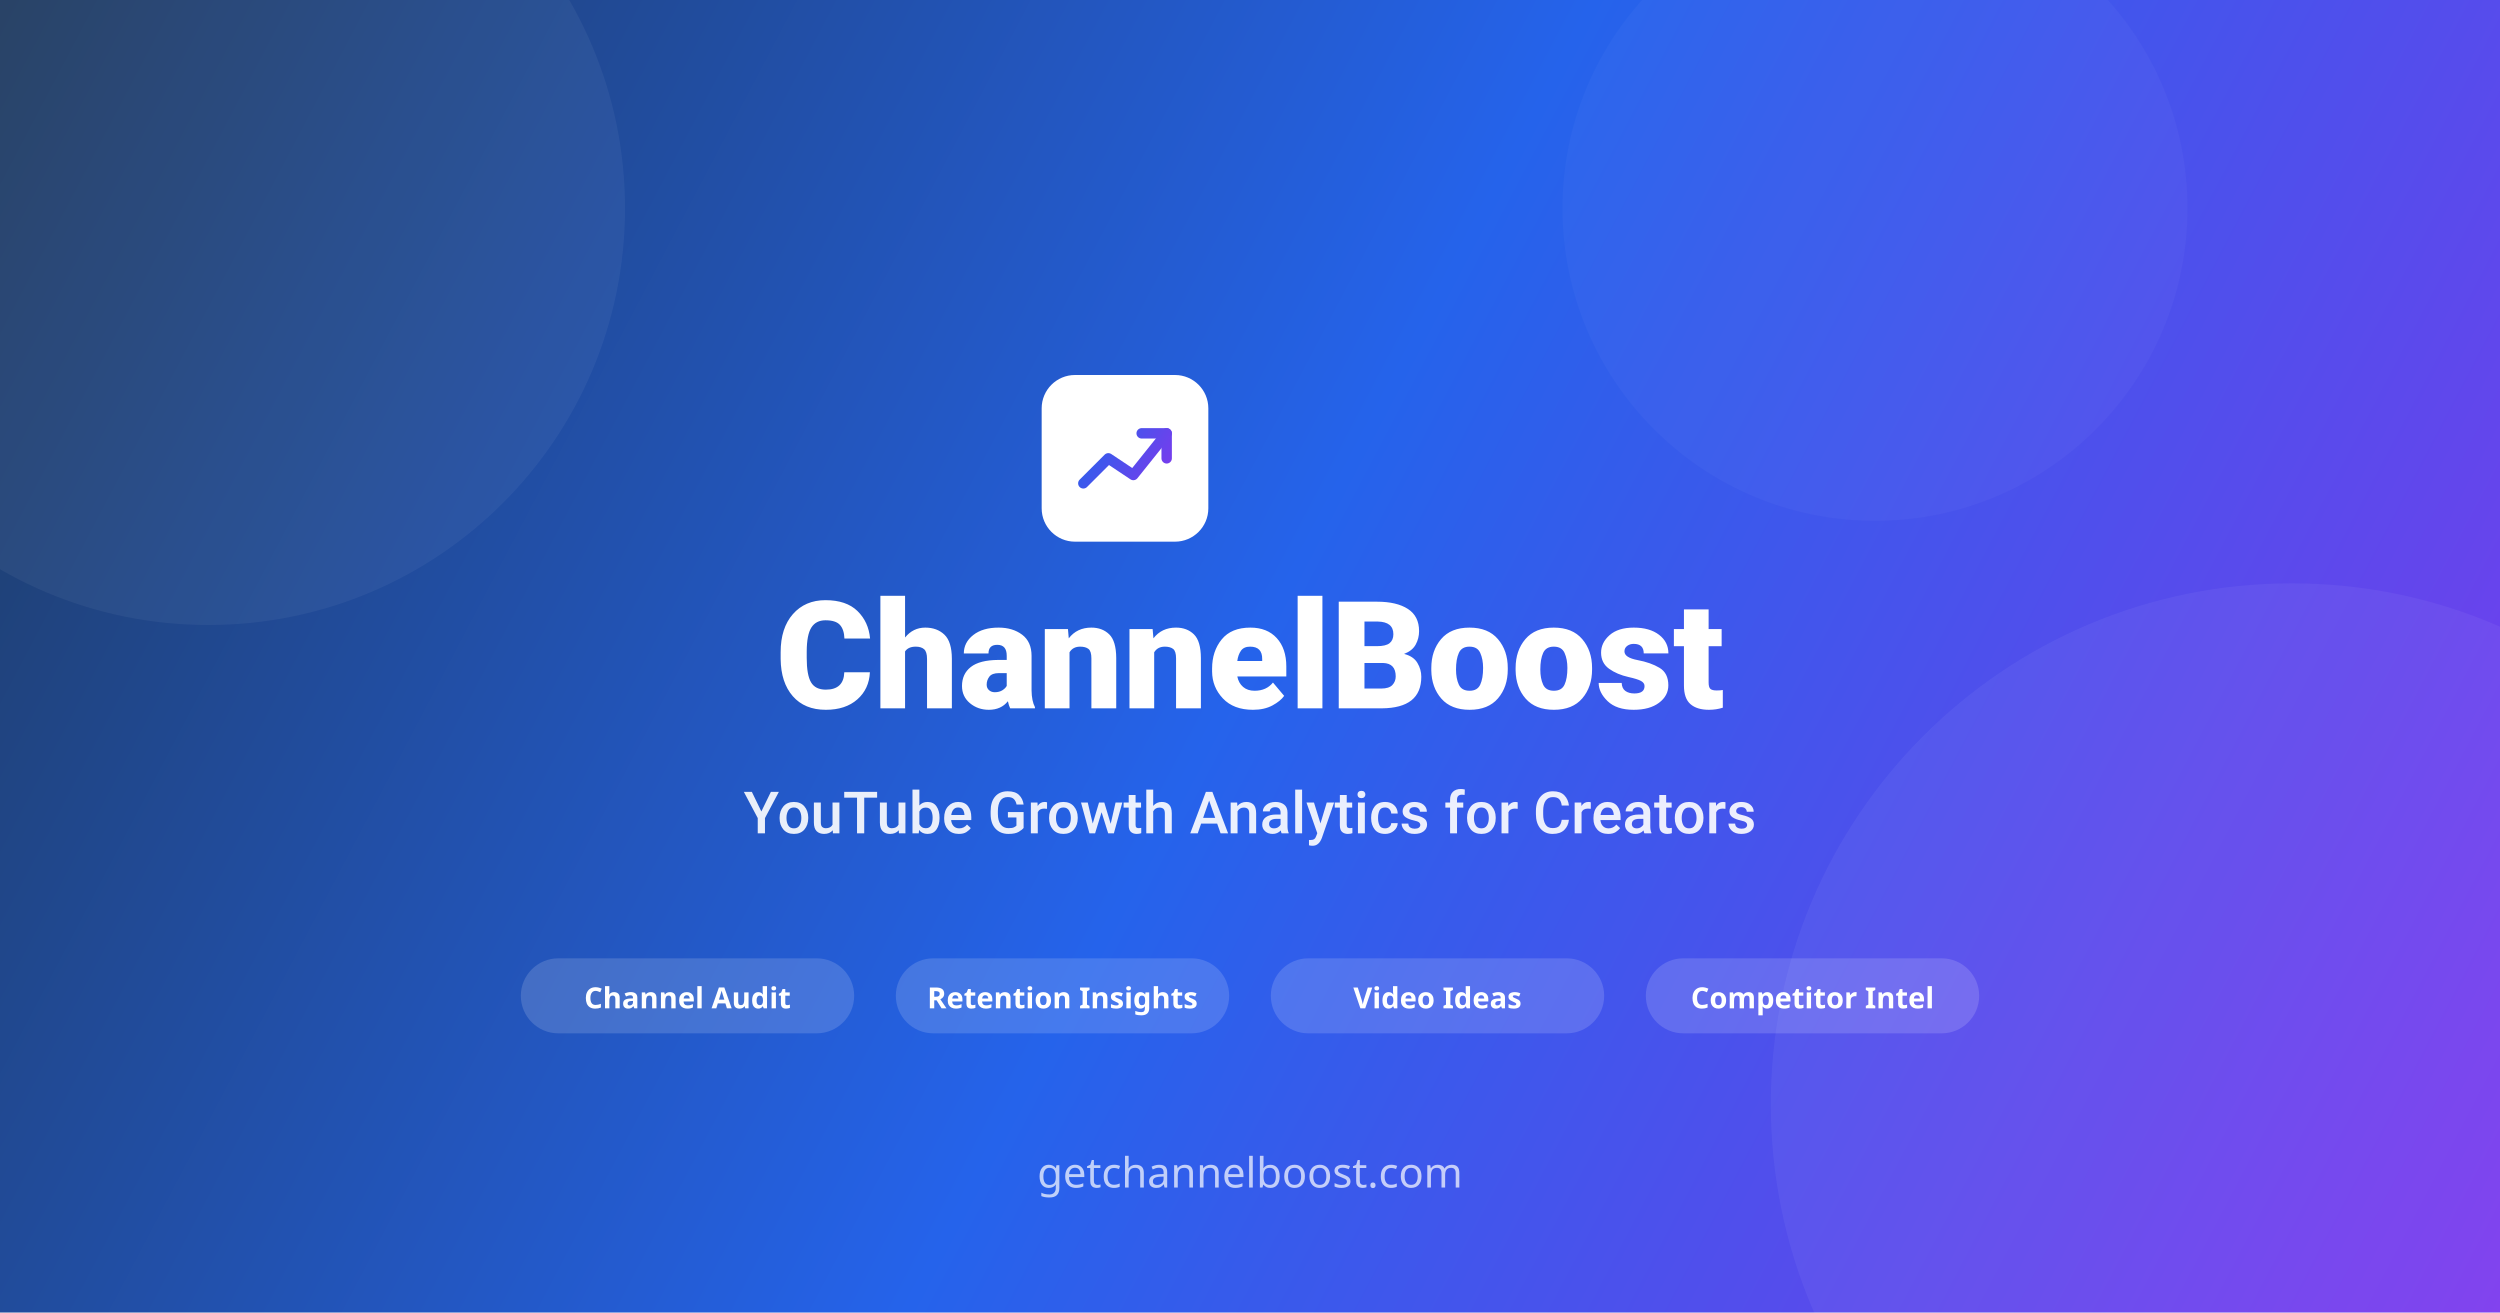
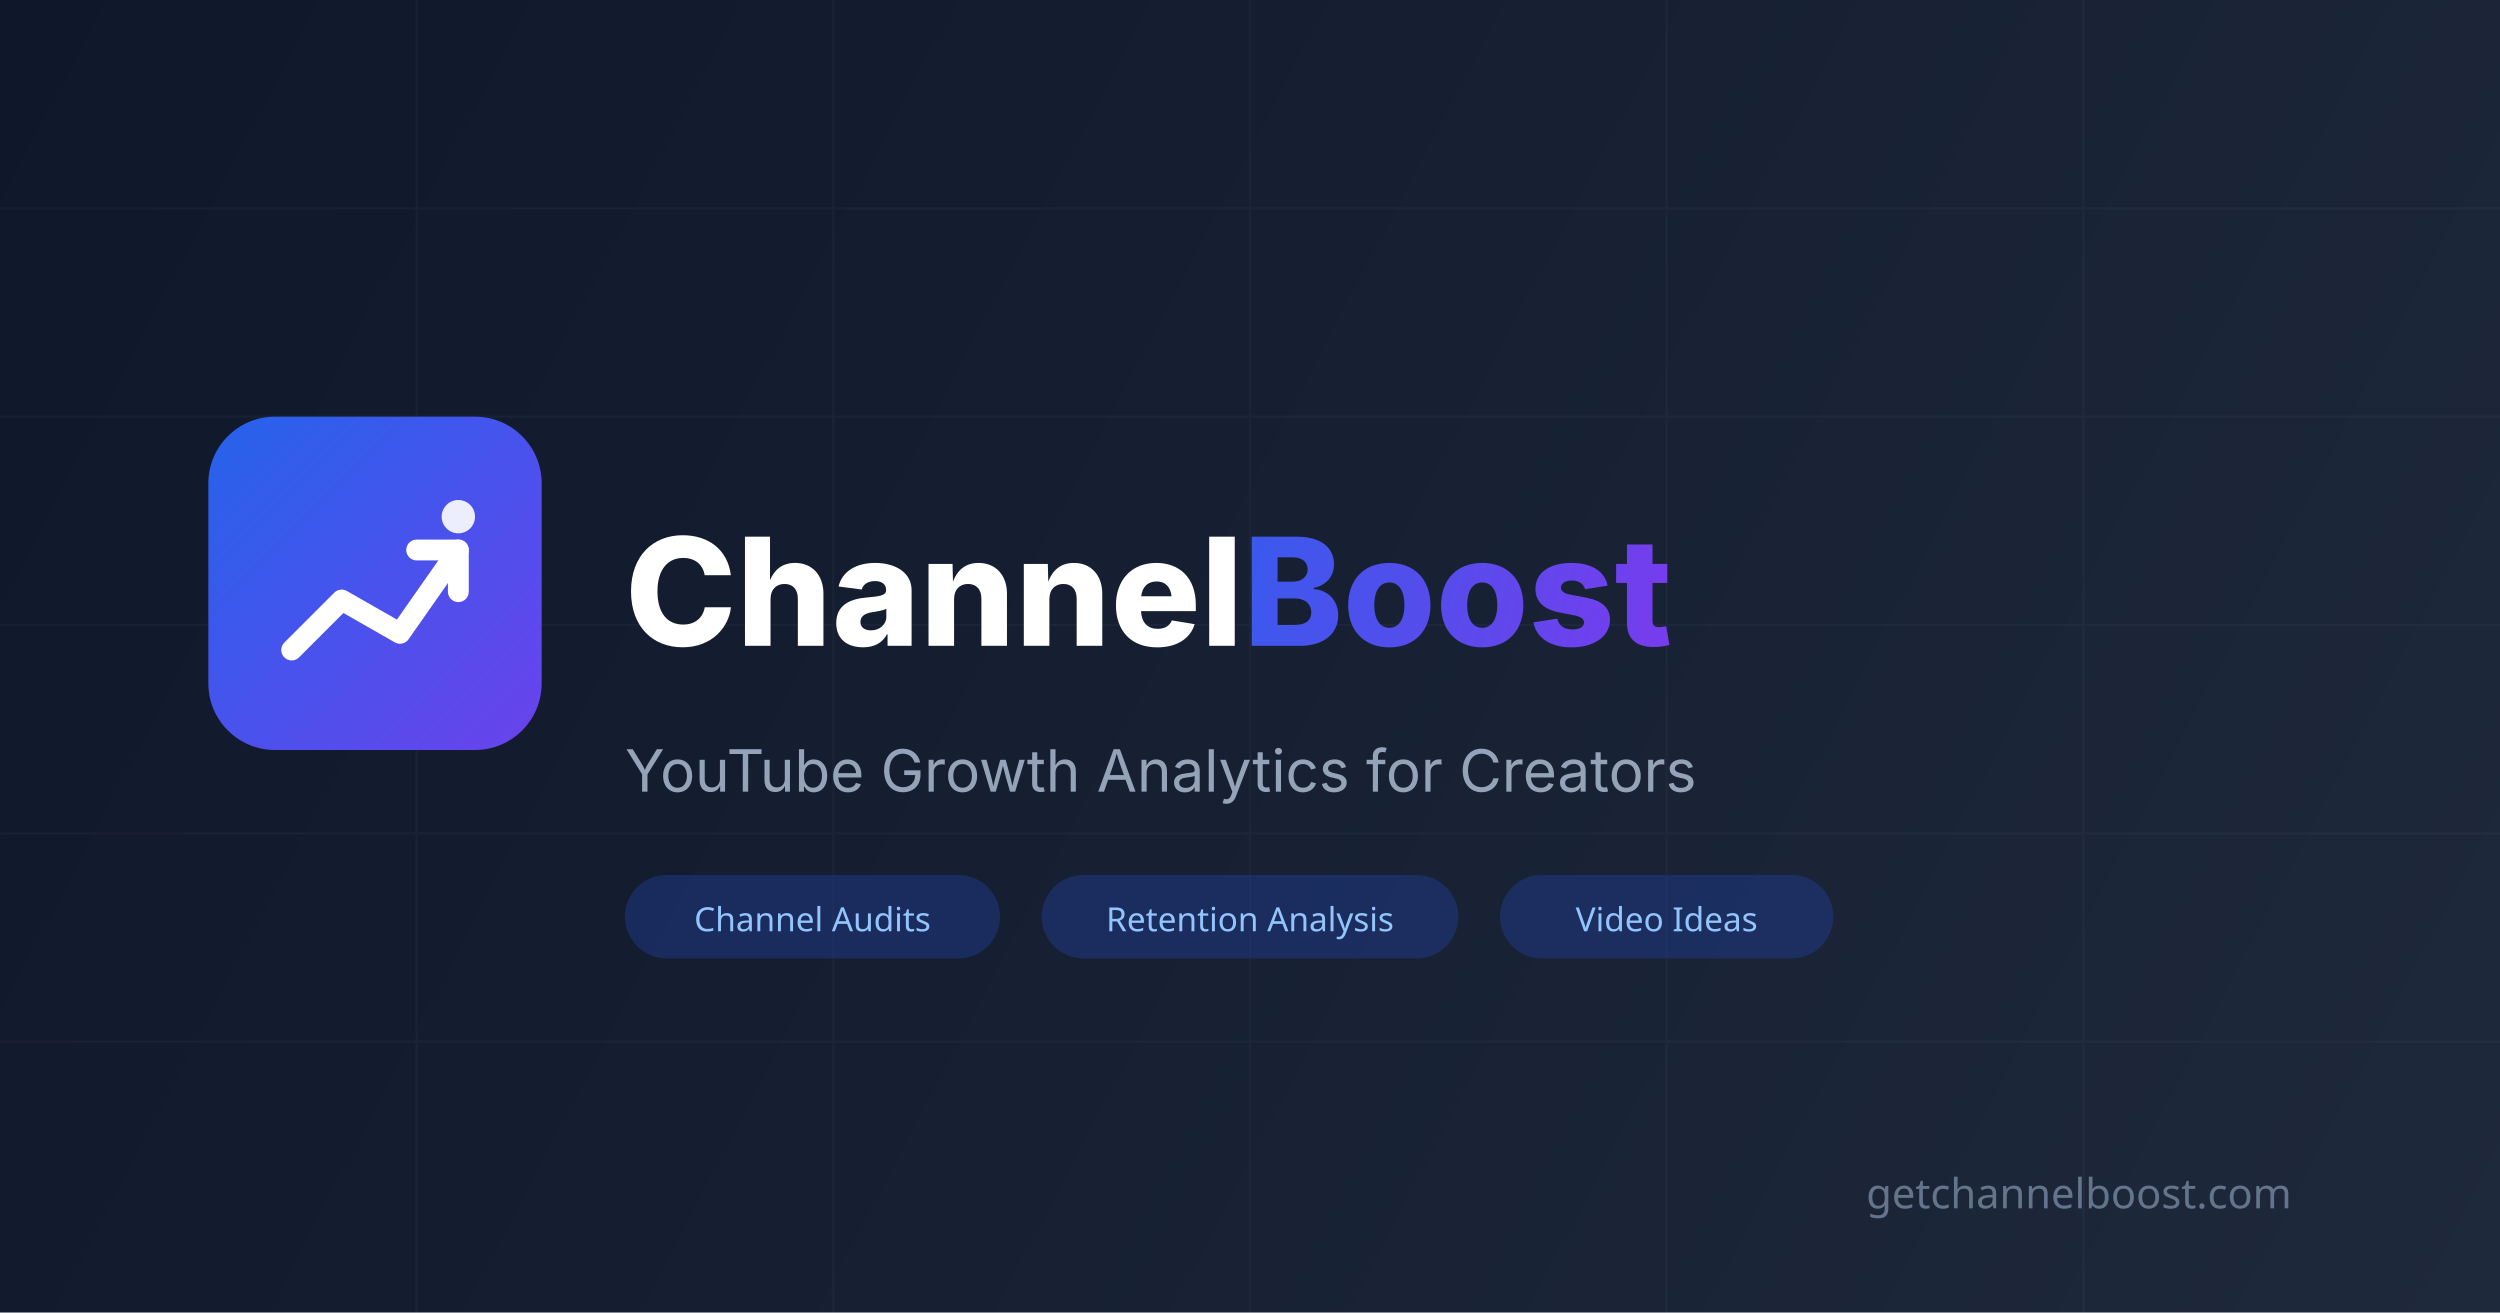
<svg xmlns="http://www.w3.org/2000/svg" width="1200" height="630" viewBox="0 0 1200 630" fill="none">
-   <rect width="1200" height="630" fill="url(#bg-gradient)" />
-   <circle cx="100" cy="100" r="200" fill="rgba(255,255,255,0.05)" />
-   <circle cx="1100" cy="530" r="250" fill="rgba(255,255,255,0.05)" />
-   <circle cx="900" cy="100" r="150" fill="rgba(255,255,255,0.03)" />
-   <g transform="translate(500, 180)">
-     <rect width="80" height="80" rx="16" fill="white" />
-     <path d="M20 52L32 40L44 48L60 28" stroke="url(#icon-gradient)" stroke-width="5" stroke-linecap="round" stroke-linejoin="round" />
-     <path d="M48 28H60V40" stroke="url(#icon-gradient)" stroke-width="5" stroke-linecap="round" stroke-linejoin="round" />
-   </g>
-   <text x="600" y="340" text-anchor="middle" font-family="system-ui, -apple-system, BlinkMacSystemFont, 'Segoe UI', Roboto, sans-serif" font-size="72" font-weight="800" fill="white">
-     ChannelBoost
-   </text>
-   <text x="600" y="400" text-anchor="middle" font-family="system-ui, -apple-system, BlinkMacSystemFont, 'Segoe UI', Roboto, sans-serif" font-size="28" font-weight="500" fill="rgba(255,255,255,0.9)">
-     YouTube Growth Analytics for Creators
-   </text>
-   <g transform="translate(600, 460)">
-     <g transform="translate(-350, 0)">
-       <rect x="0" y="0" width="160" height="36" rx="18" fill="rgba(255,255,255,0.15)" />
-       <text x="80" y="24" text-anchor="middle" font-family="system-ui" font-size="14" font-weight="600" fill="white">Channel Audit</text>
-     </g>
-     <g transform="translate(-170, 0)">
-       <rect x="0" y="0" width="160" height="36" rx="18" fill="rgba(255,255,255,0.15)" />
-       <text x="80" y="24" text-anchor="middle" font-family="system-ui" font-size="14" font-weight="600" fill="white">Retention Insights</text>
-     </g>
-     <g transform="translate(10, 0)">
-       <rect x="0" y="0" width="160" height="36" rx="18" fill="rgba(255,255,255,0.15)" />
-       <text x="80" y="24" text-anchor="middle" font-family="system-ui" font-size="14" font-weight="600" fill="white">Video Ideas</text>
-     </g>
-     <g transform="translate(190, 0)">
-       <rect x="0" y="0" width="160" height="36" rx="18" fill="rgba(255,255,255,0.15)" />
-       <text x="80" y="24" text-anchor="middle" font-family="system-ui" font-size="14" font-weight="600" fill="white">Competitor Intel</text>
-     </g>
-   </g>
-   <text x="600" y="570" text-anchor="middle" font-family="system-ui" font-size="20" font-weight="500" fill="rgba(255,255,255,0.7)">
-     getchannelboost.com
-   </text>
  <defs>
-     <linearGradient id="bg-gradient" x1="0" y1="0" x2="1200" y2="630" gradientUnits="userSpaceOnUse">
-       <stop stop-color="#1e3a5f" />
-       <stop offset="0.5" stop-color="#2563eb" />
+     <linearGradient id="bg" x1="0" y1="0" x2="1200" y2="630" gradientUnits="userSpaceOnUse">
+       <stop stop-color="#0f172a" />
+       <stop offset="1" stop-color="#1e293b" />
+     </linearGradient>
+     <linearGradient id="accent" x1="0" y1="0" x2="200" y2="200" gradientUnits="userSpaceOnUse">
+       <stop stop-color="#2563eb" />
      <stop offset="1" stop-color="#7c3aed" />
    </linearGradient>
-     <linearGradient id="icon-gradient" x1="20" y1="28" x2="60" y2="52" gradientUnits="userSpaceOnUse">
+     <linearGradient id="textAccent" x1="520" y1="280" x2="800" y2="360" gradientUnits="userSpaceOnUse">
      <stop stop-color="#2563eb" />
      <stop offset="1" stop-color="#7c3aed" />
    </linearGradient>
  </defs>
+   <rect width="1200" height="630" fill="url(#bg)" />
+   <g opacity="0.03">
+     <line x1="0" y1="100" x2="1200" y2="100" stroke="white" stroke-width="1" />
+     <line x1="0" y1="200" x2="1200" y2="200" stroke="white" stroke-width="1" />
+     <line x1="0" y1="300" x2="1200" y2="300" stroke="white" stroke-width="1" />
+     <line x1="0" y1="400" x2="1200" y2="400" stroke="white" stroke-width="1" />
+     <line x1="0" y1="500" x2="1200" y2="500" stroke="white" stroke-width="1" />
+     <line x1="200" y1="0" x2="200" y2="630" stroke="white" stroke-width="1" />
+     <line x1="400" y1="0" x2="400" y2="630" stroke="white" stroke-width="1" />
+     <line x1="600" y1="0" x2="600" y2="630" stroke="white" stroke-width="1" />
+     <line x1="800" y1="0" x2="800" y2="630" stroke="white" stroke-width="1" />
+     <line x1="1000" y1="0" x2="1000" y2="630" stroke="white" stroke-width="1" />
+   </g>
+   <g transform="translate(100, 200)">
+     <rect width="160" height="160" rx="32" fill="url(#accent)" />
+     <path d="M40 112L64 88L92 104L120 64" stroke="white" stroke-width="10" stroke-linecap="round" stroke-linejoin="round" />
+     <path d="M100 64H120V84" stroke="white" stroke-width="10" stroke-linecap="round" stroke-linejoin="round" />
+     <circle cx="120" cy="48" r="8" fill="white" opacity="0.9" />
+   </g>
+   <text x="300" y="310" font-family="system-ui, -apple-system, sans-serif" font-size="72" font-weight="800" fill="white">
+     Channel<tspan fill="url(#textAccent)">Boost</tspan>
+   </text>
+   <text x="300" y="380" font-family="system-ui, -apple-system, sans-serif" font-size="28" font-weight="400" fill="#94a3b8">
+     YouTube Growth Analytics for Creators
+   </text>
+   <g transform="translate(300, 420)">
+     <rect x="0" y="0" width="180" height="40" rx="20" fill="#1e3a8a" opacity="0.5" />
+     <text x="90" y="27" font-family="system-ui, sans-serif" font-size="16" font-weight="500" fill="#93c5fd" text-anchor="middle">Channel Audits</text>
+     <rect x="200" y="0" width="200" height="40" rx="20" fill="#1e3a8a" opacity="0.5" />
+     <text x="300" y="27" font-family="system-ui, sans-serif" font-size="16" font-weight="500" fill="#93c5fd" text-anchor="middle">Retention Analysis</text>
+     <rect x="420" y="0" width="160" height="40" rx="20" fill="#1e3a8a" opacity="0.5" />
+     <text x="500" y="27" font-family="system-ui, sans-serif" font-size="16" font-weight="500" fill="#93c5fd" text-anchor="middle">Video Ideas</text>
+   </g>
+   <text x="1100" y="580" font-family="system-ui, sans-serif" font-size="20" font-weight="500" fill="#64748b" text-anchor="end">
+     getchannelboost.com
+   </text>
</svg>
